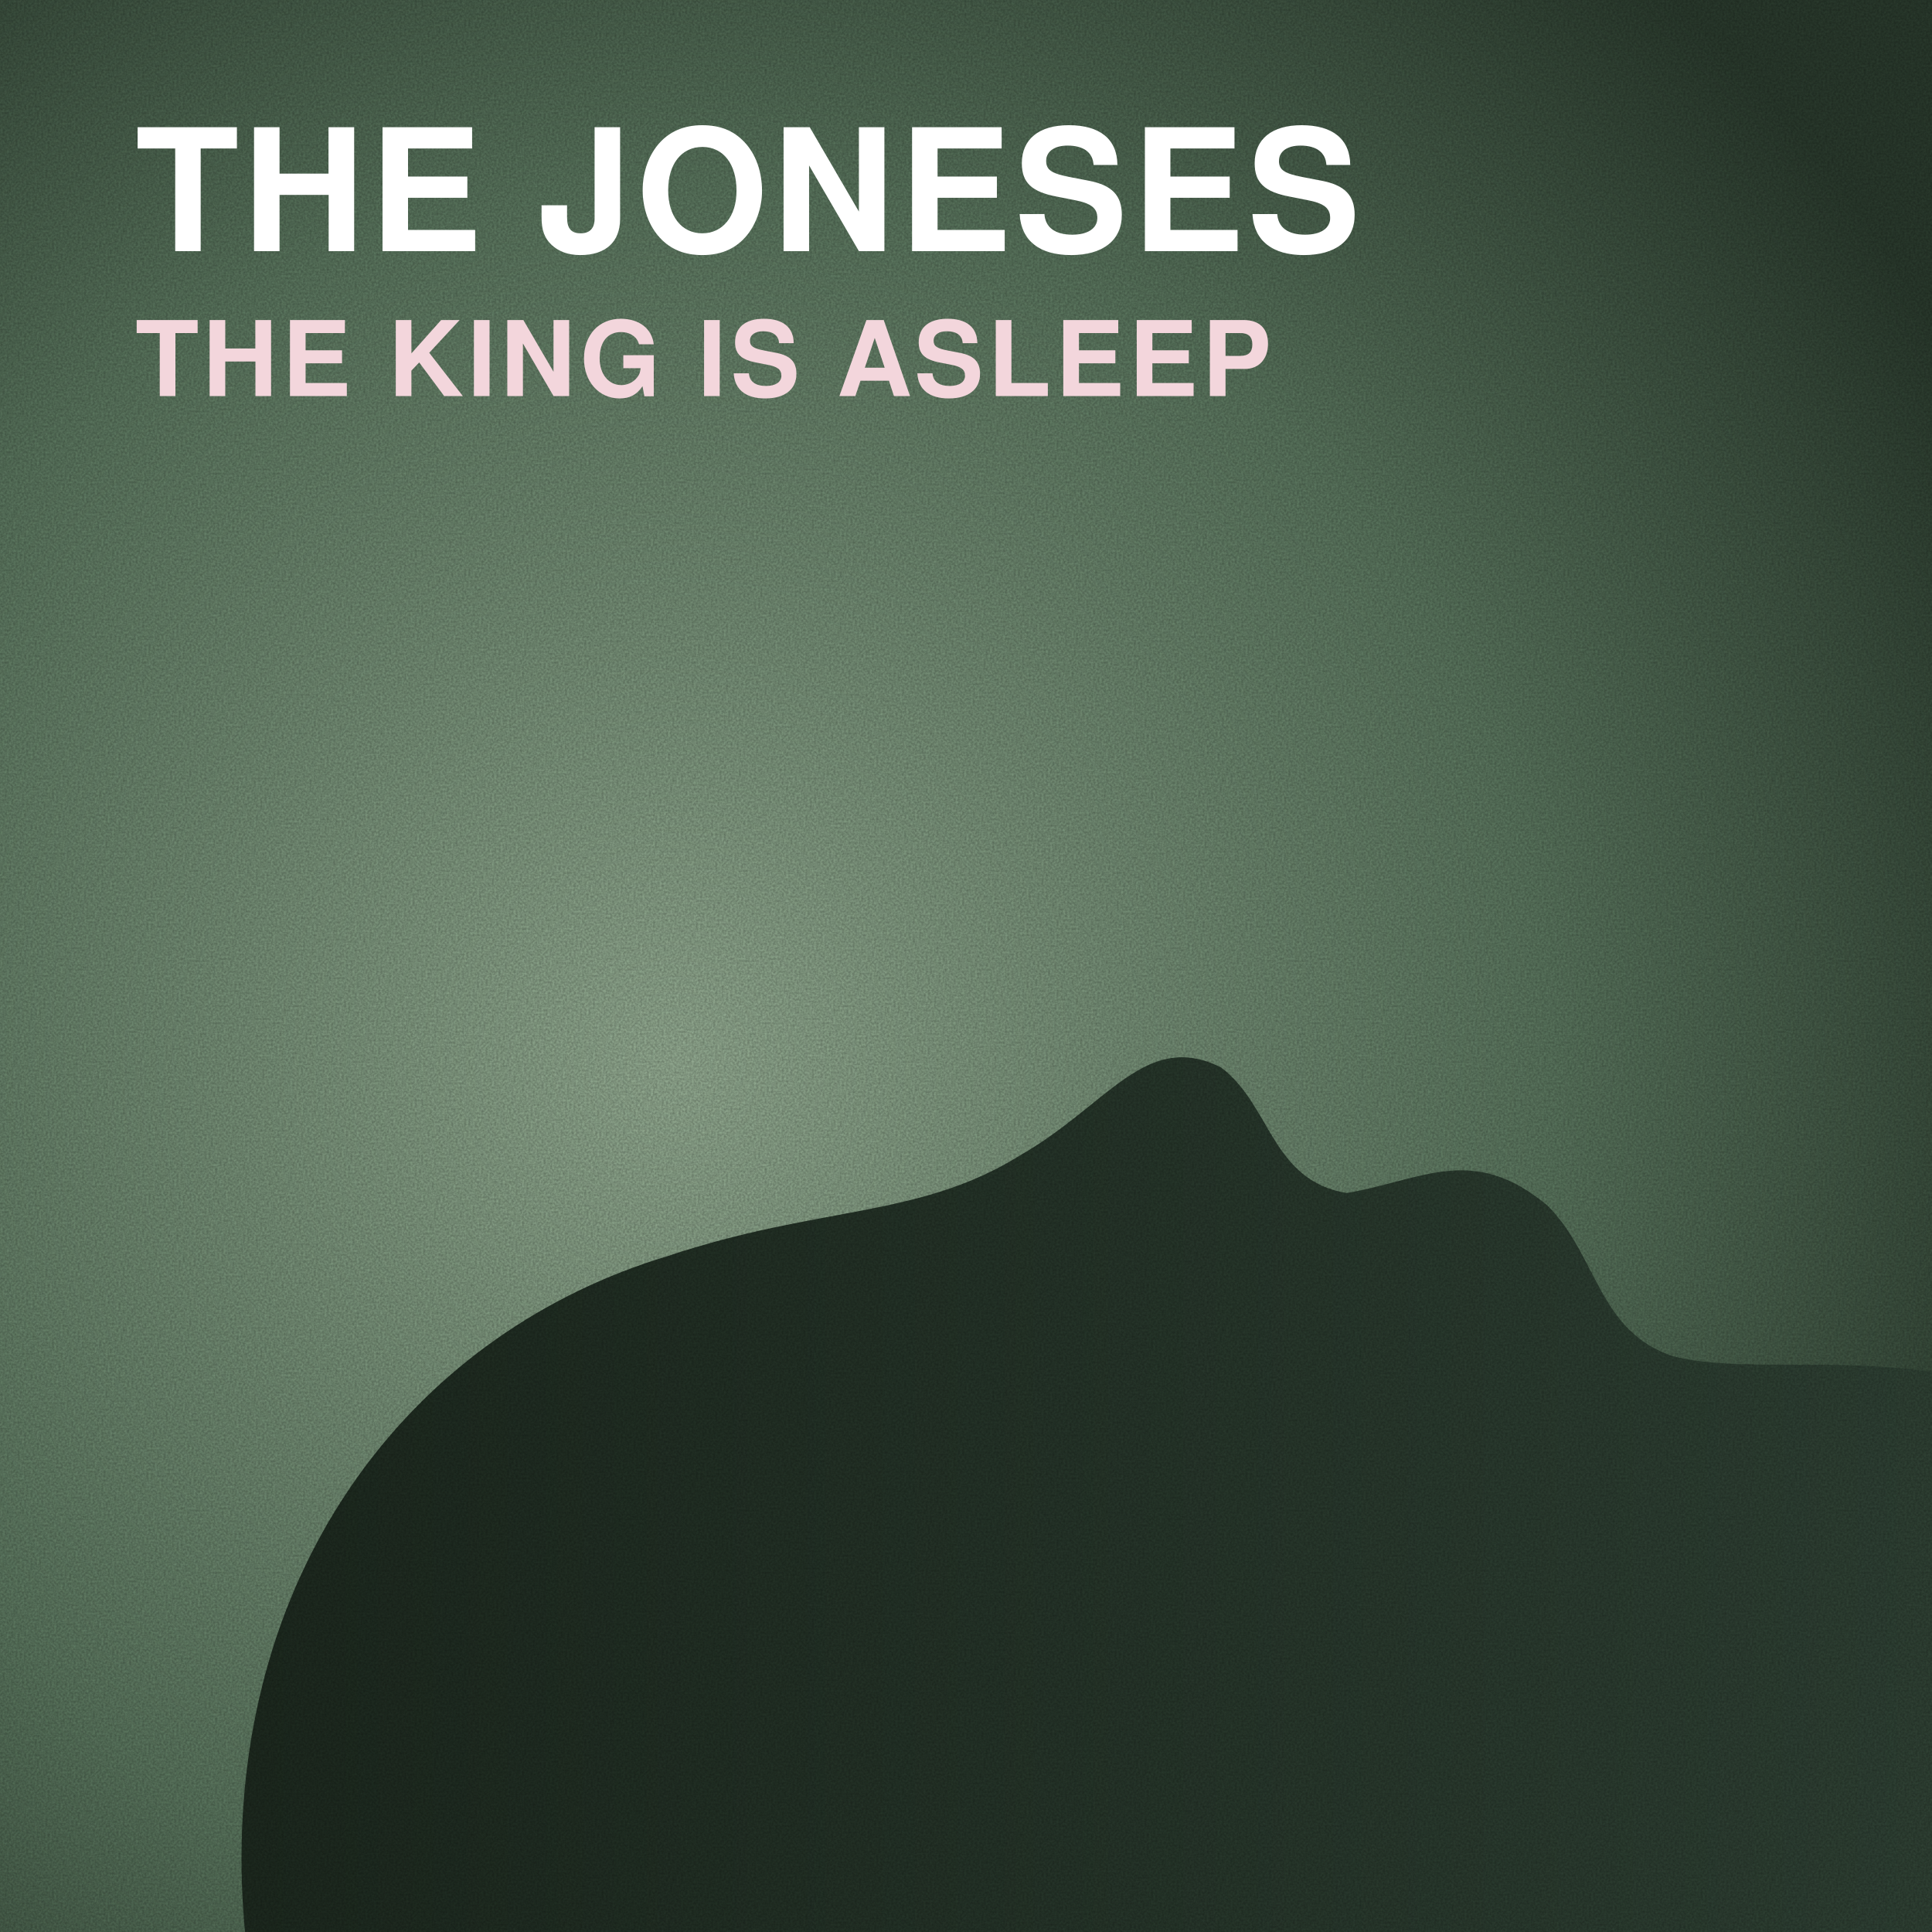
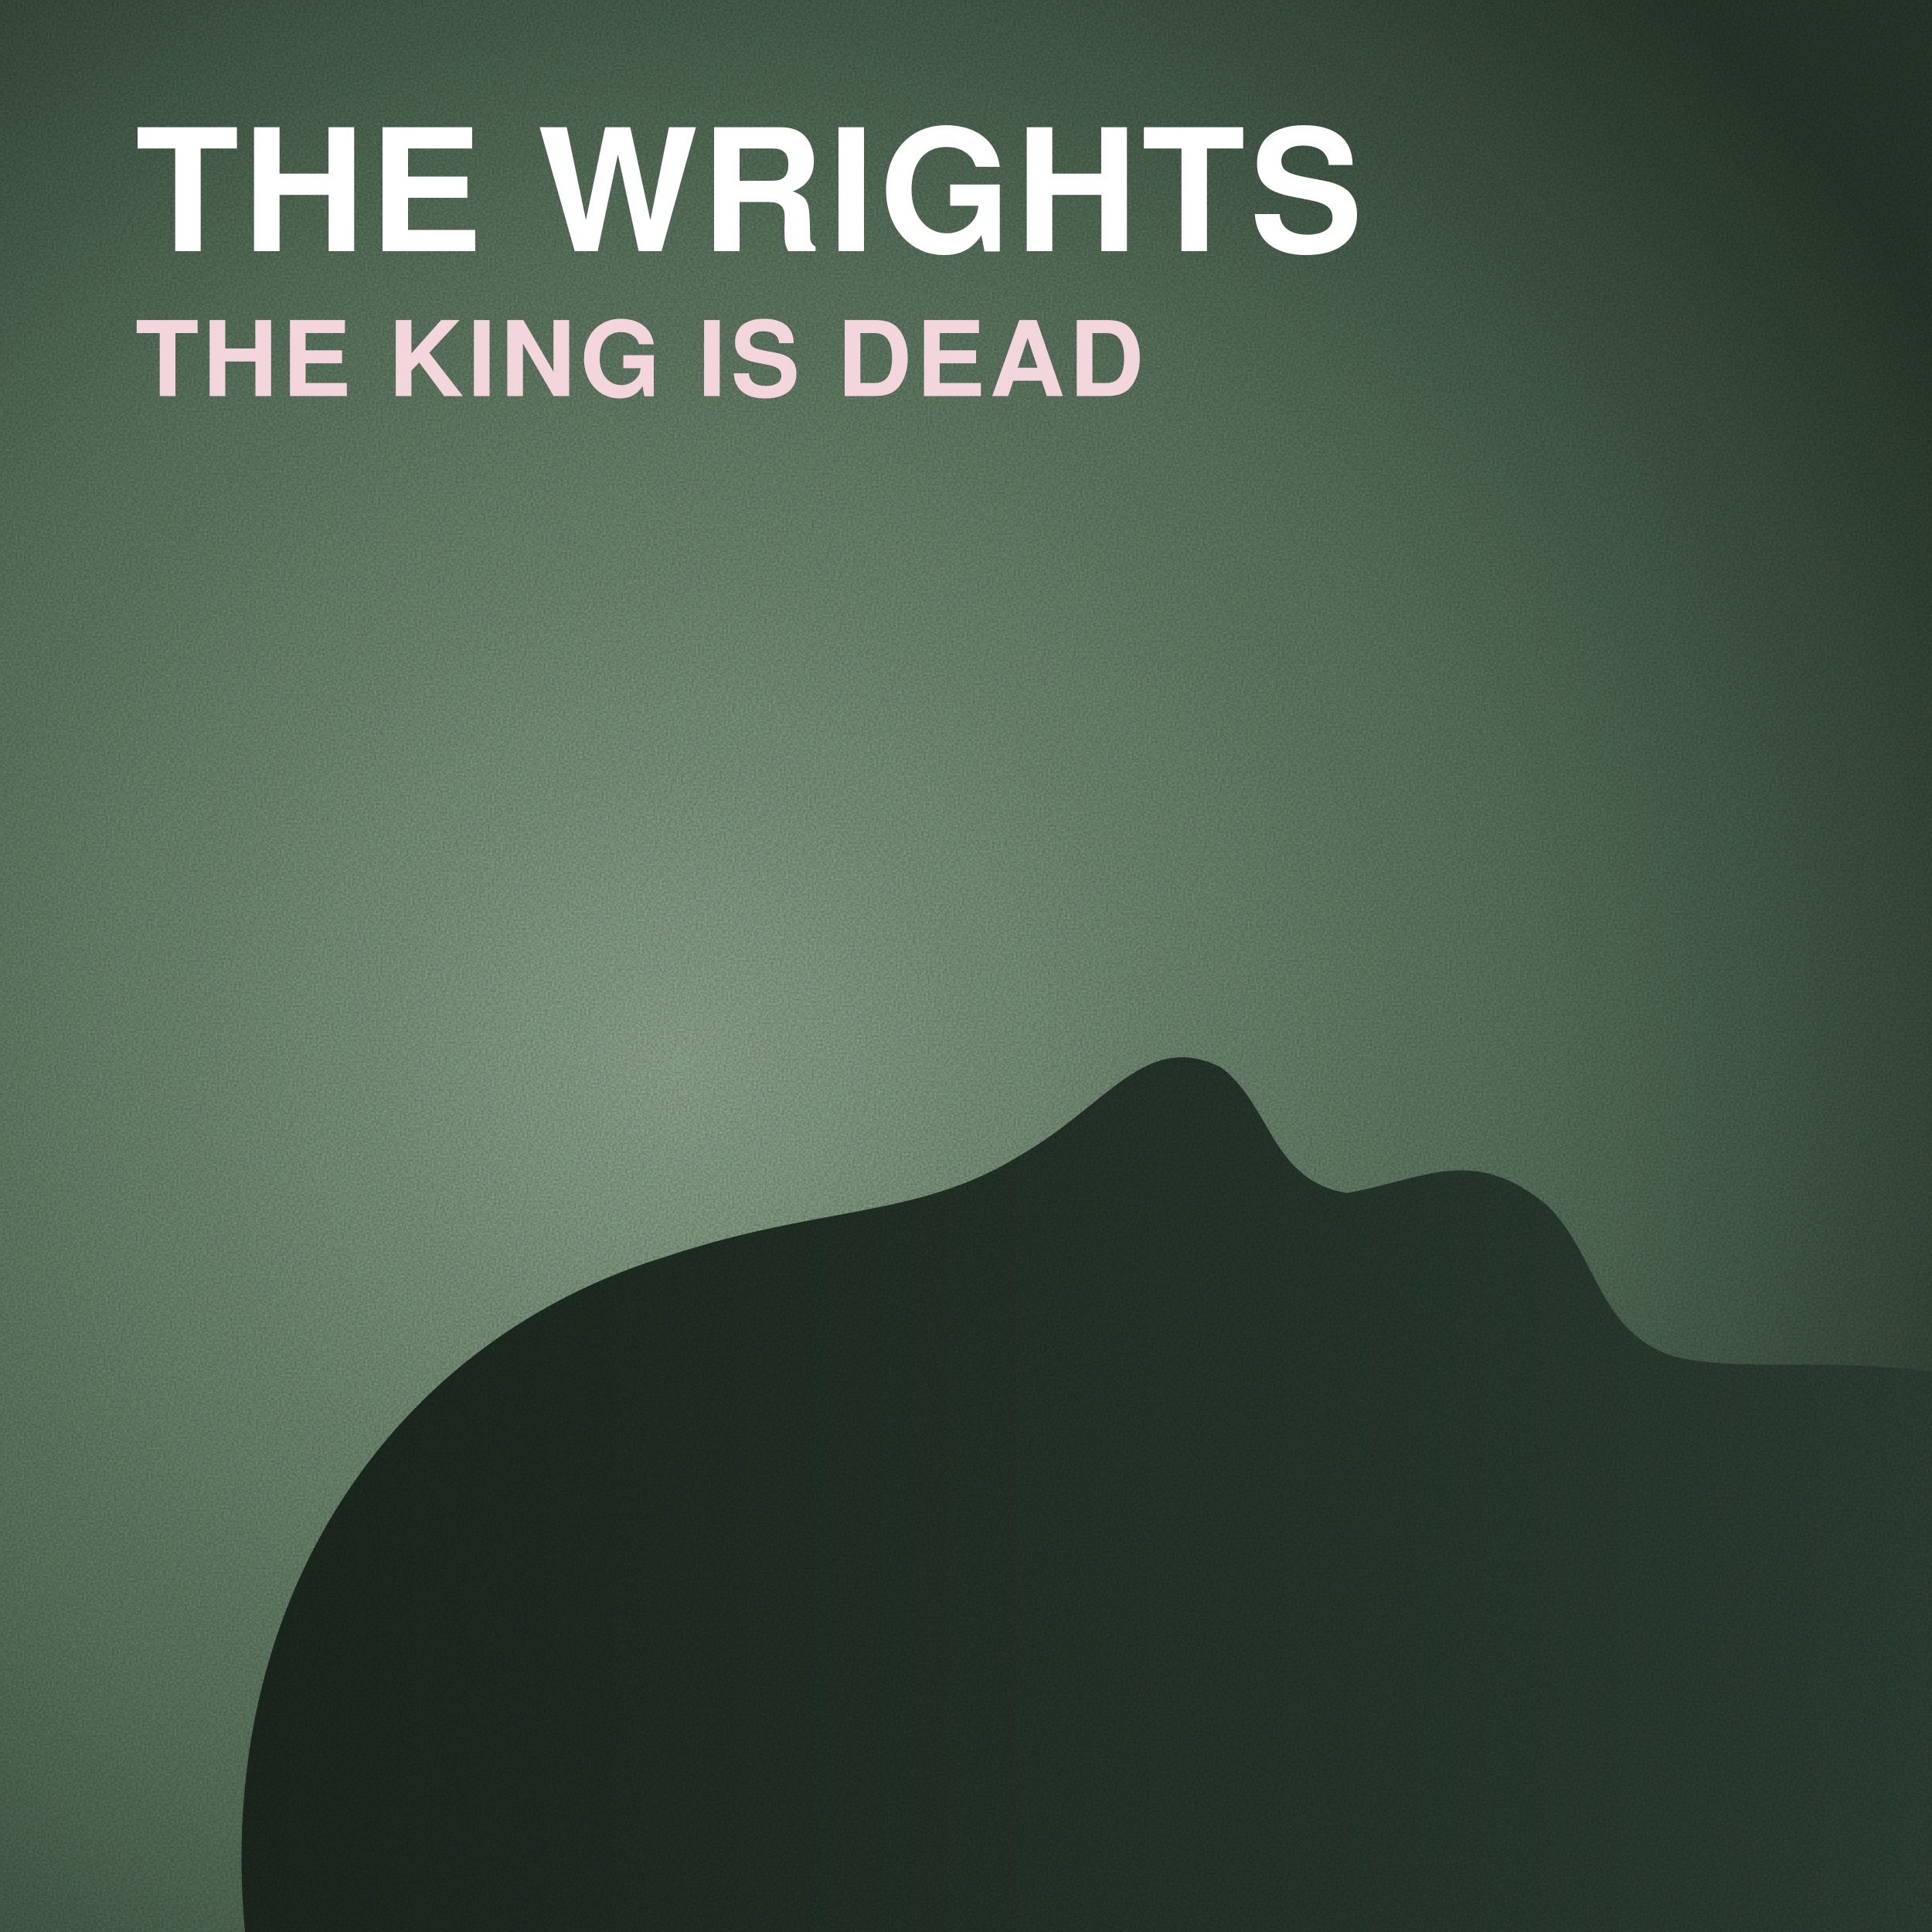
<svg xmlns="http://www.w3.org/2000/svg" width="1000" height="1000" viewBox="0 0 1000 1000">
  <defs>
    <filter id="grain">
      <feTurbulence type="fractalNoise" baseFrequency=".9" numOctaves="2" seed="4" />
      <feColorMatrix values="0 0 0 0 0  0 0 0 0 0  0 0 0 0 0  0 0 0 .35 0" />
      <feComposite in2="SourceGraphic" operator="in" />
    </filter>
    <radialGradient id="light" cx=".35" cy=".55" r=".75">
      <stop offset="0" stop-color="#9cb59a" />
      <stop offset=".6" stop-color="#5f7c63" />
      <stop offset="1" stop-color="#2c3d2f" />
    </radialGradient>
    <linearGradient id="body" x1="0" y1="0" x2="0" y2="1">
      <stop offset="0" stop-color="#1f2c21" />
      <stop offset="1" stop-color="#34483a" />
    </linearGradient>
  </defs>
  <rect width="1000" height="1000" fill="url(#light)" />
  <g fill="url(#body)" transform="translate(-200 1300) rotate(-90) scale(1.3)">
    <path d="M0 1000 L0 380 C60 300 160 250 260 250 C380 250 470 320 500 420 C520 480 515 520 540 560 C560 595 590 610 575 640 C560 660 530 660 525 690 C530 720 545 740 520 770 C500 790 470 790 460 820 C450 860 470 920 430 1000 Z" />
  </g>
  <rect width="1000" height="1000" filter="url(#grain)" />
-   <text x="70" y="130" font-family="Helvetica Neue, Helvetica, Arial" font-weight="700" font-size="88" fill="#ffffff" letter-spacing="2">THE JONESES</text>
-   <text x="70" y="205" font-family="Helvetica Neue, Helvetica, Arial" font-weight="700" font-size="54" fill="#f3d6dc" letter-spacing="2">THE KING IS ASLEEP</text>
+   <text x="70" y="130" font-family="Helvetica Neue, Helvetica, Arial" font-weight="700" font-size="88" fill="#ffffff" letter-spacing="2">THE WRIGHTS</text>
+   <text x="70" y="205" font-family="Helvetica Neue, Helvetica, Arial" font-weight="700" font-size="54" fill="#f3d6dc" letter-spacing="2">THE KING IS DEAD</text>
</svg>
